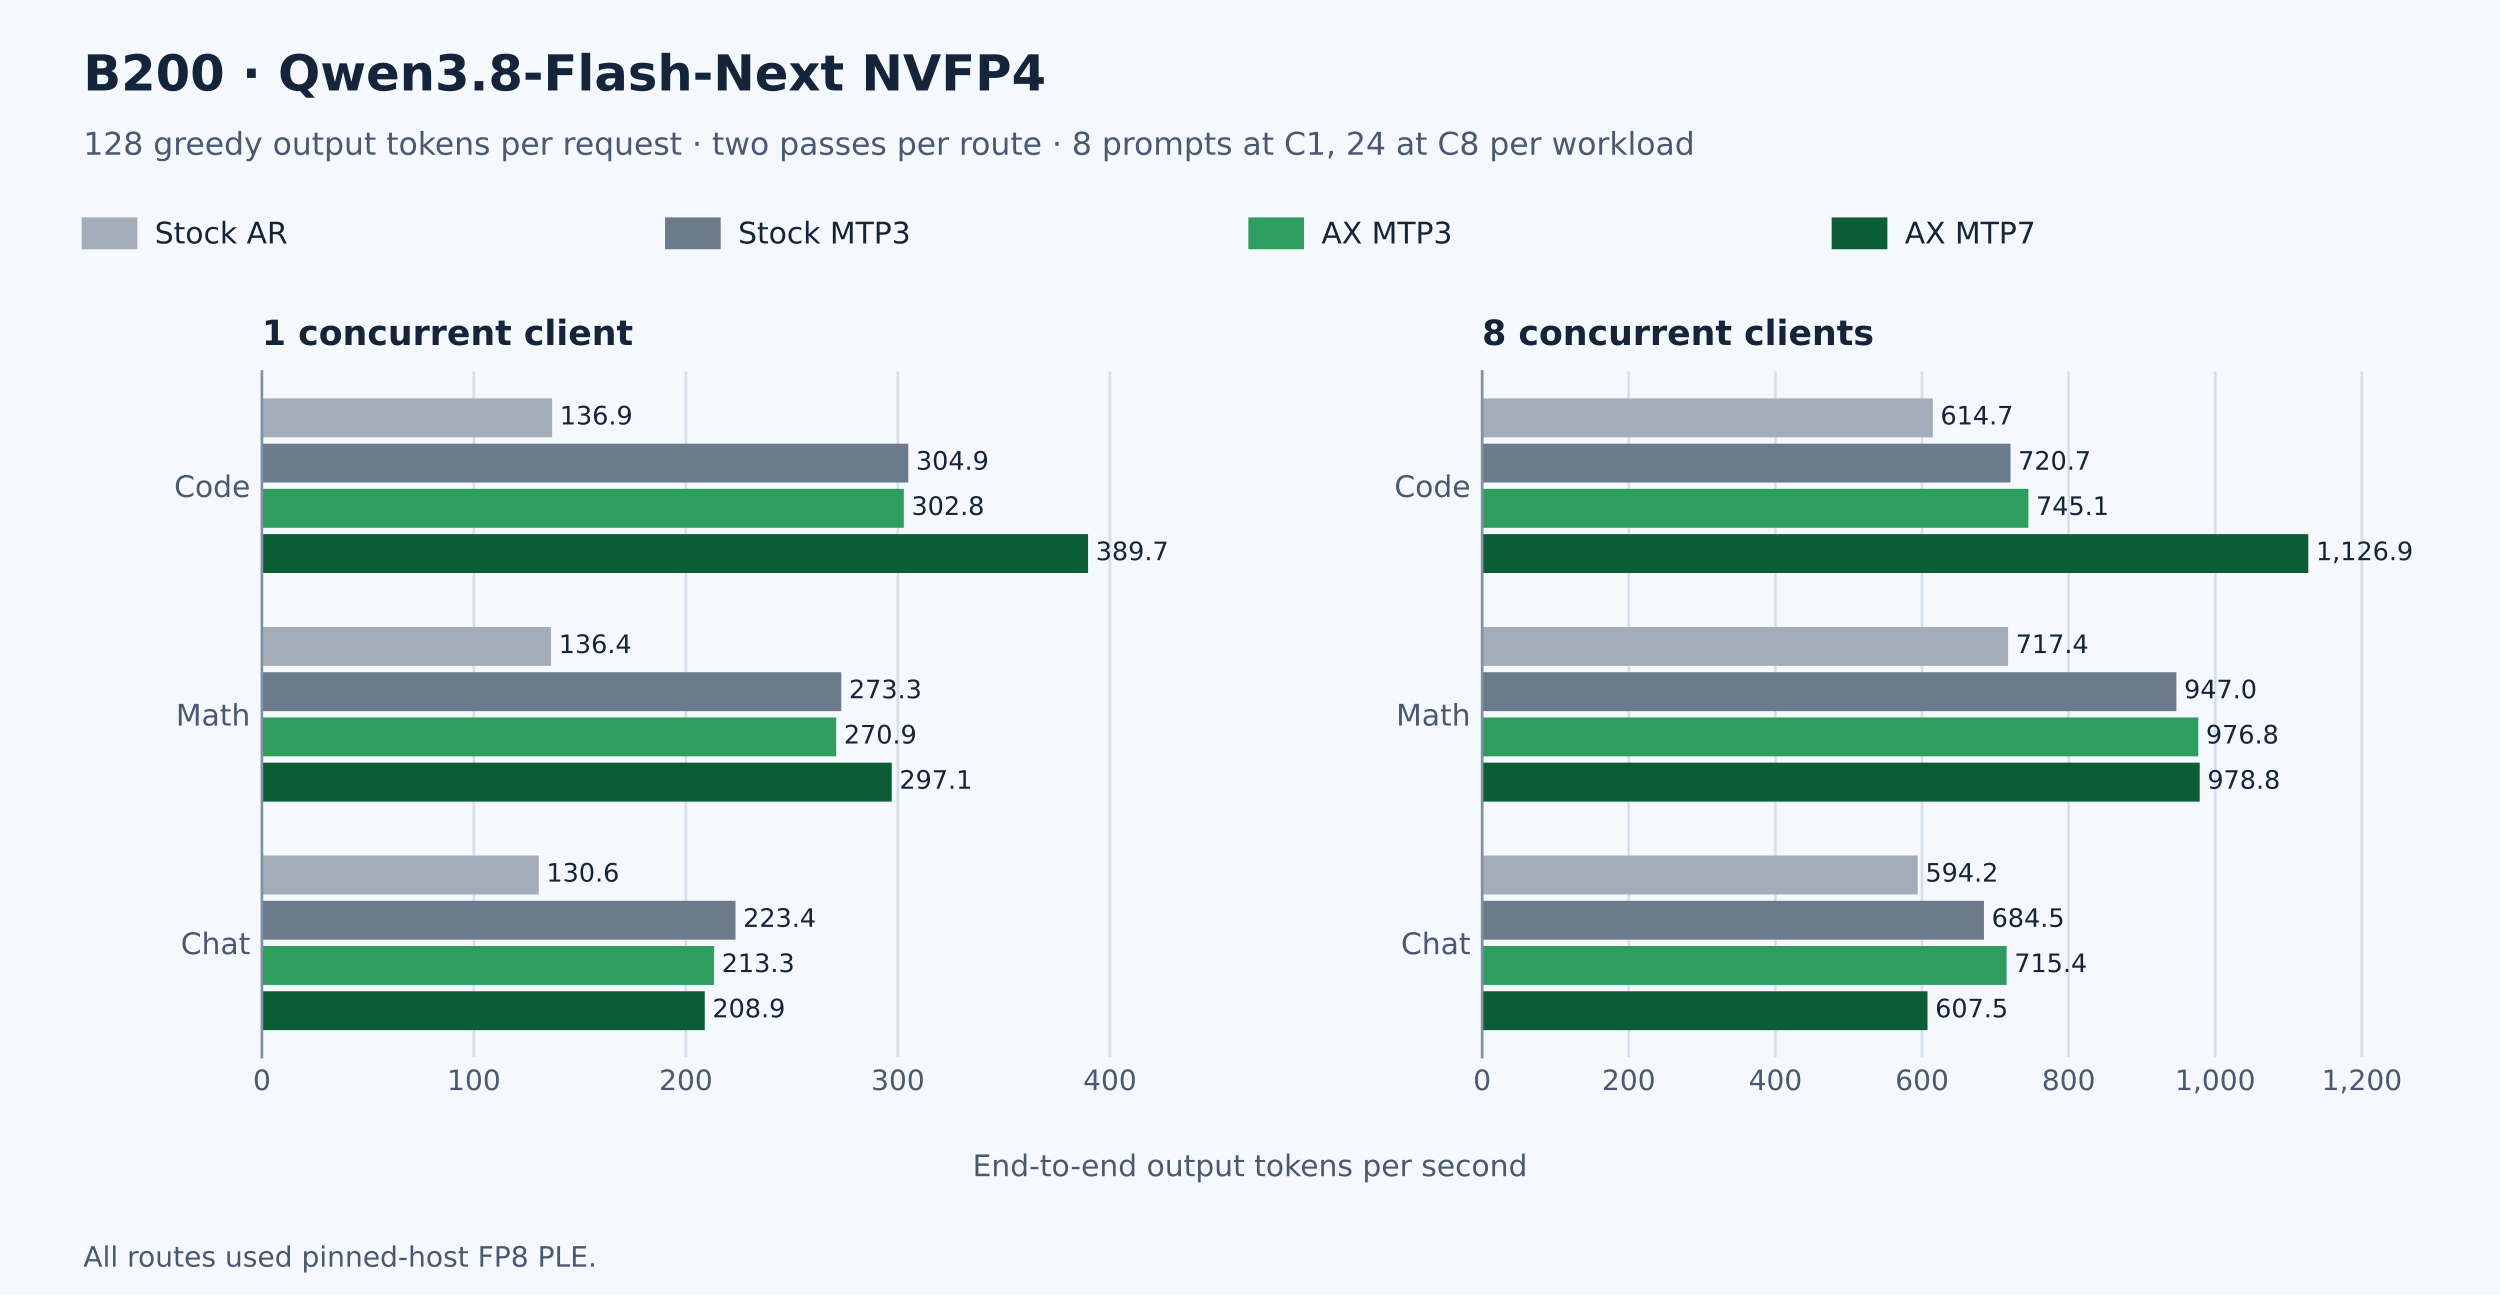
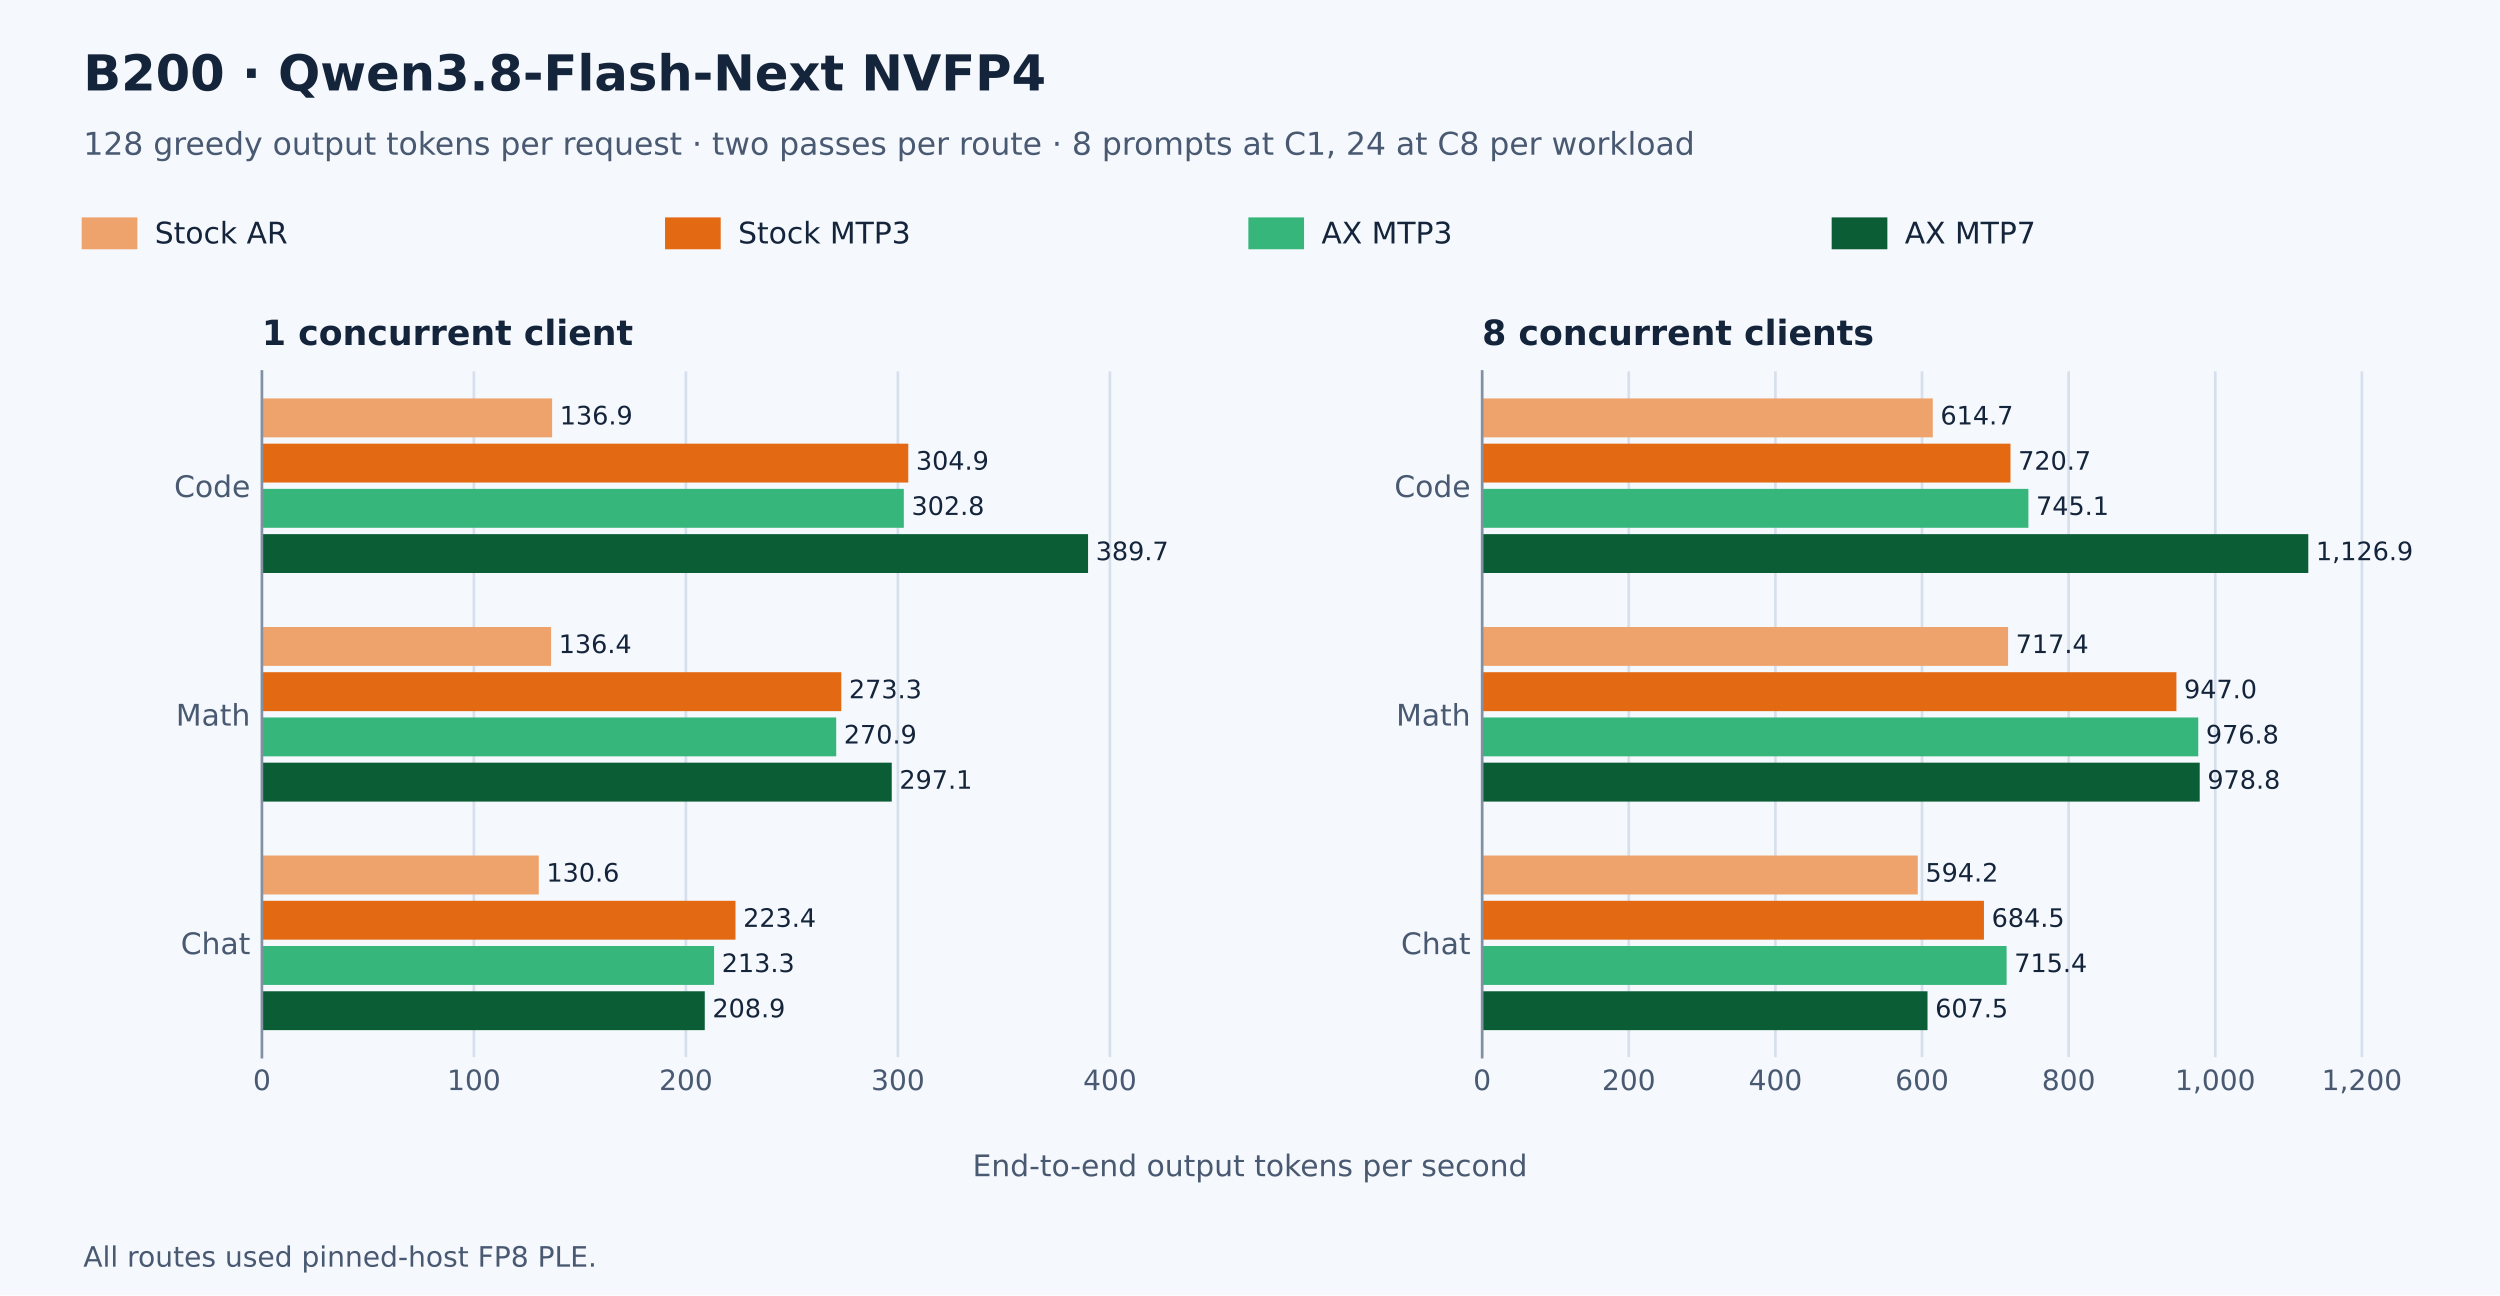
<svg xmlns="http://www.w3.org/2000/svg" width="756pt" height="391.68pt" viewBox="0 0 756 391.68" version="1.1">
  <defs>
    <style type="text/css">*{stroke-linejoin: round; stroke-linecap: butt}</style>
  </defs>
  <g id="figure_1">
    <g id="patch_1">
      <path d="M 0 391.68  L 756 391.68  L 756 0  L 0 0  z " style="fill: #f5f8fc" />
    </g>
    <g id="axes_1">
      <g id="patch_2">
        <path d="M 79.2 319.68  L 369 319.68  L 369 112.32  L 79.2 112.32  z " style="fill: #f5f8fc" />
      </g>
      <g id="matplotlib.axis_1">
        <g id="xtick_1">
          <g id="line2d_1">
            <path d="M 79.2 319.68  L 79.2 112.32  " clip-path="url(#pade0952672)" style="fill: none; stroke: #d6dfec; stroke-width: 0.8; stroke-linecap: square" />
          </g>
          <g id="line2d_2" />
          <g id="text_1">
            <text style="font-size: 8.5px; font-family: 'DejaVu Sans', 'Helvetica Neue', Helvetica, Arial, sans-serif; text-anchor: middle; fill: #485971" x="79.2" y="329.638" transform="rotate(-0 79.2 329.638)">0</text>
          </g>
        </g>
        <g id="xtick_2">
          <g id="line2d_3">
            <path d="M 143.308 319.68  L 143.308 112.32  " clip-path="url(#pade0952672)" style="fill: none; stroke: #d6dfec; stroke-width: 0.8; stroke-linecap: square" />
          </g>
          <g id="line2d_4" />
          <g id="text_2">
            <text style="font-size: 8.5px; font-family: 'DejaVu Sans', 'Helvetica Neue', Helvetica, Arial, sans-serif; text-anchor: middle; fill: #485971" x="143.308" y="329.638" transform="rotate(-0 143.3077 329.638)">100</text>
          </g>
        </g>
        <g id="xtick_3">
          <g id="line2d_5">
            <path d="M 207.415 319.68  L 207.415 112.32  " clip-path="url(#pade0952672)" style="fill: none; stroke: #d6dfec; stroke-width: 0.8; stroke-linecap: square" />
          </g>
          <g id="line2d_6" />
          <g id="text_3">
            <text style="font-size: 8.5px; font-family: 'DejaVu Sans', 'Helvetica Neue', Helvetica, Arial, sans-serif; text-anchor: middle; fill: #485971" x="207.415" y="329.638" transform="rotate(-0 207.4153 329.638)">200</text>
          </g>
        </g>
        <g id="xtick_4">
          <g id="line2d_7">
            <path d="M 271.523 319.68  L 271.523 112.32  " clip-path="url(#pade0952672)" style="fill: none; stroke: #d6dfec; stroke-width: 0.8; stroke-linecap: square" />
          </g>
          <g id="line2d_8" />
          <g id="text_4">
            <text style="font-size: 8.5px; font-family: 'DejaVu Sans', 'Helvetica Neue', Helvetica, Arial, sans-serif; text-anchor: middle; fill: #485971" x="271.523" y="329.638" transform="rotate(-0 271.523 329.638)">300</text>
          </g>
        </g>
        <g id="xtick_5">
          <g id="line2d_9">
            <path d="M 335.631 319.68  L 335.631 112.32  " clip-path="url(#pade0952672)" style="fill: none; stroke: #d6dfec; stroke-width: 0.8; stroke-linecap: square" />
          </g>
          <g id="line2d_10" />
          <g id="text_5">
            <text style="font-size: 8.5px; font-family: 'DejaVu Sans', 'Helvetica Neue', Helvetica, Arial, sans-serif; text-anchor: middle; fill: #485971" x="335.631" y="329.638" transform="rotate(-0 335.6307 329.638)">400</text>
          </g>
        </g>
      </g>
      <g id="matplotlib.axis_2">
        <g id="ytick_1">
          <g id="line2d_11" />
          <g id="text_6">
            <text style="font-size: 9px; font-family: 'DejaVu Sans', 'Helvetica Neue', Helvetica, Arial, sans-serif; text-anchor: end; fill: #485971" x="75.7" y="150.299" transform="rotate(-0 75.7 150.2993)">Code</text>
          </g>
        </g>
        <g id="ytick_2">
          <g id="line2d_12" />
          <g id="text_7">
            <text style="font-size: 9px; font-family: 'DejaVu Sans', 'Helvetica Neue', Helvetica, Arial, sans-serif; text-anchor: end; fill: #485971" x="75.7" y="219.419" transform="rotate(-0 75.7 219.4193)">Math</text>
          </g>
        </g>
        <g id="ytick_3">
          <g id="line2d_13" />
          <g id="text_8">
            <text style="font-size: 9px; font-family: 'DejaVu Sans', 'Helvetica Neue', Helvetica, Arial, sans-serif; text-anchor: end; fill: #485971" x="75.7" y="288.539" transform="rotate(-0 75.7 288.5393)">Chat</text>
          </g>
        </g>
      </g>
      <g id="patch_3">
-         <path d="M 79.2 120.478  L 166.963 120.478  L 166.963 132.242  L 79.2 132.242  z " clip-path="url(#pade0952672)" style="fill: #a3adb9" />
+         <path d="M 79.2 120.478  L 166.963 120.478  L 166.963 132.242  L 79.2 132.242  z " clip-path="url(#pade0952672)" style="fill: #eea36c" />
      </g>
      <g id="patch_4">
-         <path d="M 79.2 134.158  L 274.664 134.158  L 274.664 145.922  L 79.2 145.922  z " clip-path="url(#pade0952672)" style="fill: #6b7a8d" />
+         <path d="M 79.2 134.158  L 274.664 134.158  L 274.664 145.922  L 79.2 145.922  z " clip-path="url(#pade0952672)" style="fill: #e36a12" />
      </g>
      <g id="patch_5">
-         <path d="M 79.2 147.838  L 273.318 147.838  L 273.318 159.602  L 79.2 159.602  z " clip-path="url(#pade0952672)" style="fill: #2e9e5f" />
+         <path d="M 79.2 147.838  L 273.318 147.838  L 273.318 159.602  L 79.2 159.602  z " clip-path="url(#pade0952672)" style="fill: #37b67c" />
      </g>
      <g id="patch_6">
        <path d="M 79.2 161.518  L 329.028 161.518  L 329.028 173.282  L 79.2 173.282  z " clip-path="url(#pade0952672)" style="fill: #0b5d36" />
      </g>
      <g id="patch_7">
-         <path d="M 79.2 189.598  L 166.643 189.598  L 166.643 201.362  L 79.2 201.362  z " clip-path="url(#pade0952672)" style="fill: #a3adb9" />
+         <path d="M 79.2 189.598  L 166.643 189.598  L 166.643 201.362  L 79.2 201.362  z " clip-path="url(#pade0952672)" style="fill: #eea36c" />
      </g>
      <g id="patch_8">
-         <path d="M 79.2 203.278  L 254.406 203.278  L 254.406 215.042  L 79.2 215.042  z " clip-path="url(#pade0952672)" style="fill: #6b7a8d" />
+         <path d="M 79.2 203.278  L 254.406 203.278  L 254.406 215.042  L 79.2 215.042  z " clip-path="url(#pade0952672)" style="fill: #e36a12" />
      </g>
      <g id="patch_9">
-         <path d="M 79.2 216.958  L 252.868 216.958  L 252.868 228.722  L 79.2 228.722  z " clip-path="url(#pade0952672)" style="fill: #2e9e5f" />
+         <path d="M 79.2 216.958  L 252.868 216.958  L 252.868 228.722  L 79.2 228.722  z " clip-path="url(#pade0952672)" style="fill: #37b67c" />
      </g>
      <g id="patch_10">
        <path d="M 79.2 230.638  L 269.664 230.638  L 269.664 242.402  L 79.2 242.402  z " clip-path="url(#pade0952672)" style="fill: #0b5d36" />
      </g>
      <g id="patch_11">
-         <path d="M 79.2 258.718  L 162.925 258.718  L 162.925 270.482  L 79.2 270.482  z " clip-path="url(#pade0952672)" style="fill: #a3adb9" />
+         <path d="M 79.2 258.718  L 162.925 258.718  L 162.925 270.482  L 79.2 270.482  z " clip-path="url(#pade0952672)" style="fill: #eea36c" />
      </g>
      <g id="patch_12">
-         <path d="M 79.2 272.398  L 222.417 272.398  L 222.417 284.162  L 79.2 284.162  z " clip-path="url(#pade0952672)" style="fill: #6b7a8d" />
+         <path d="M 79.2 272.398  L 222.417 272.398  L 222.417 284.162  L 79.2 284.162  z " clip-path="url(#pade0952672)" style="fill: #e36a12" />
      </g>
      <g id="patch_13">
-         <path d="M 79.2 286.078  L 215.942 286.078  L 215.942 297.842  L 79.2 297.842  z " clip-path="url(#pade0952672)" style="fill: #2e9e5f" />
+         <path d="M 79.2 286.078  L 215.942 286.078  L 215.942 297.842  L 79.2 297.842  z " clip-path="url(#pade0952672)" style="fill: #37b67c" />
      </g>
      <g id="patch_14">
        <path d="M 79.2 299.758  L 213.121 299.758  L 213.121 311.522  L 79.2 311.522  z " clip-path="url(#pade0952672)" style="fill: #0b5d36" />
      </g>
      <g id="patch_15">
        <path d="M 79.2 319.68  L 79.2 112.32  " style="fill: none; stroke: #8191a3; stroke-width: 0.8; stroke-linejoin: miter; stroke-linecap: square" />
      </g>
      <g id="text_9">
        <text style="font-size: 7.7px; font-family: 'DejaVu Sans', 'Helvetica Neue', Helvetica, Arial, sans-serif; text-anchor: start; fill: #14243b" x="169.282" y="128.36" transform="rotate(-0 169.2818 128.3602)">136.9</text>
      </g>
      <g id="text_10">
        <text style="font-size: 7.7px; font-family: 'DejaVu Sans', 'Helvetica Neue', Helvetica, Arial, sans-serif; text-anchor: start; fill: #14243b" x="276.983" y="142.04" transform="rotate(-0 276.9827 142.0402)">304.9</text>
      </g>
      <g id="text_11">
        <text style="font-size: 7.7px; font-family: 'DejaVu Sans', 'Helvetica Neue', Helvetica, Arial, sans-serif; text-anchor: start; fill: #14243b" x="275.636" y="155.72" transform="rotate(-0 275.6364 155.7202)">302.8</text>
      </g>
      <g id="text_12">
        <text style="font-size: 7.7px; font-family: 'DejaVu Sans', 'Helvetica Neue', Helvetica, Arial, sans-serif; text-anchor: start; fill: #14243b" x="331.346" y="169.4" transform="rotate(-0 331.346 169.4002)">389.7</text>
      </g>
      <g id="text_13">
        <text style="font-size: 7.7px; font-family: 'DejaVu Sans', 'Helvetica Neue', Helvetica, Arial, sans-serif; text-anchor: start; fill: #14243b" x="168.961" y="197.48" transform="rotate(-0 168.9613 197.4802)">136.4</text>
      </g>
      <g id="text_14">
        <text style="font-size: 7.7px; font-family: 'DejaVu Sans', 'Helvetica Neue', Helvetica, Arial, sans-serif; text-anchor: start; fill: #14243b" x="256.725" y="211.16" transform="rotate(-0 256.7247 211.1602)">273.3</text>
      </g>
      <g id="text_15">
        <text style="font-size: 7.7px; font-family: 'DejaVu Sans', 'Helvetica Neue', Helvetica, Arial, sans-serif; text-anchor: start; fill: #14243b" x="255.186" y="224.84" transform="rotate(-0 255.1861 224.8402)">270.9</text>
      </g>
      <g id="text_16">
        <text style="font-size: 7.7px; font-family: 'DejaVu Sans', 'Helvetica Neue', Helvetica, Arial, sans-serif; text-anchor: start; fill: #14243b" x="271.982" y="238.52" transform="rotate(-0 271.9823 238.5202)">297.1</text>
      </g>
      <g id="text_17">
        <text style="font-size: 7.7px; font-family: 'DejaVu Sans', 'Helvetica Neue', Helvetica, Arial, sans-serif; text-anchor: start; fill: #14243b" x="165.243" y="266.6" transform="rotate(-0 165.243 266.6002)">130.6</text>
      </g>
      <g id="text_18">
        <text style="font-size: 7.7px; font-family: 'DejaVu Sans', 'Helvetica Neue', Helvetica, Arial, sans-serif; text-anchor: start; fill: #14243b" x="224.735" y="280.28" transform="rotate(-0 224.7349 280.2802)">223.4</text>
      </g>
      <g id="text_19">
        <text style="font-size: 7.7px; font-family: 'DejaVu Sans', 'Helvetica Neue', Helvetica, Arial, sans-serif; text-anchor: start; fill: #14243b" x="218.26" y="293.96" transform="rotate(-0 218.2601 293.9602)">213.3</text>
      </g>
      <g id="text_20">
        <text style="font-size: 7.7px; font-family: 'DejaVu Sans', 'Helvetica Neue', Helvetica, Arial, sans-serif; text-anchor: start; fill: #14243b" x="215.439" y="307.64" transform="rotate(-0 215.4393 307.6402)">208.9</text>
      </g>
      <g id="text_21">
        <text style="font-weight: 700; font-size: 10.5px; font-family: 'DejaVu Sans', 'Helvetica Neue', Helvetica, Arial, sans-serif; text-anchor: start; fill: #14243b" x="79.2" y="104.32" transform="rotate(-0 79.2 104.32)">1 concurrent client</text>
      </g>
    </g>
    <g id="axes_2">
      <g id="patch_16">
        <path d="M 448.2 319.68  L 738 319.68  L 738 112.32  L 448.2 112.32  z " style="fill: #f5f8fc" />
      </g>
      <g id="matplotlib.axis_3">
        <g id="xtick_6">
          <g id="line2d_14">
            <path d="M 448.2 319.68  L 448.2 112.32  " clip-path="url(#pde6394ee99)" style="fill: none; stroke: #d6dfec; stroke-width: 0.8; stroke-linecap: square" />
          </g>
          <g id="line2d_15" />
          <g id="text_22">
            <text style="font-size: 8.5px; font-family: 'DejaVu Sans', 'Helvetica Neue', Helvetica, Arial, sans-serif; text-anchor: middle; fill: #485971" x="448.2" y="329.638" transform="rotate(-0 448.2 329.638)">0</text>
          </g>
        </g>
        <g id="xtick_7">
          <g id="line2d_16">
            <path d="M 492.539 319.68  L 492.539 112.32  " clip-path="url(#pde6394ee99)" style="fill: none; stroke: #d6dfec; stroke-width: 0.8; stroke-linecap: square" />
          </g>
          <g id="line2d_17" />
          <g id="text_23">
            <text style="font-size: 8.5px; font-family: 'DejaVu Sans', 'Helvetica Neue', Helvetica, Arial, sans-serif; text-anchor: middle; fill: #485971" x="492.539" y="329.638" transform="rotate(-0 492.5389 329.638)">200</text>
          </g>
        </g>
        <g id="xtick_8">
          <g id="line2d_18">
            <path d="M 536.878 319.68  L 536.878 112.32  " clip-path="url(#pde6394ee99)" style="fill: none; stroke: #d6dfec; stroke-width: 0.8; stroke-linecap: square" />
          </g>
          <g id="line2d_19" />
          <g id="text_24">
            <text style="font-size: 8.5px; font-family: 'DejaVu Sans', 'Helvetica Neue', Helvetica, Arial, sans-serif; text-anchor: middle; fill: #485971" x="536.878" y="329.638" transform="rotate(-0 536.8778 329.638)">400</text>
          </g>
        </g>
        <g id="xtick_9">
          <g id="line2d_20">
            <path d="M 581.217 319.68  L 581.217 112.32  " clip-path="url(#pde6394ee99)" style="fill: none; stroke: #d6dfec; stroke-width: 0.8; stroke-linecap: square" />
          </g>
          <g id="line2d_21" />
          <g id="text_25">
            <text style="font-size: 8.5px; font-family: 'DejaVu Sans', 'Helvetica Neue', Helvetica, Arial, sans-serif; text-anchor: middle; fill: #485971" x="581.217" y="329.638" transform="rotate(-0 581.2167 329.638)">600</text>
          </g>
        </g>
        <g id="xtick_10">
          <g id="line2d_22">
            <path d="M 625.556 319.68  L 625.556 112.32  " clip-path="url(#pde6394ee99)" style="fill: none; stroke: #d6dfec; stroke-width: 0.8; stroke-linecap: square" />
          </g>
          <g id="line2d_23" />
          <g id="text_26">
            <text style="font-size: 8.5px; font-family: 'DejaVu Sans', 'Helvetica Neue', Helvetica, Arial, sans-serif; text-anchor: middle; fill: #485971" x="625.556" y="329.638" transform="rotate(-0 625.5556 329.638)">800</text>
          </g>
        </g>
        <g id="xtick_11">
          <g id="line2d_24">
            <path d="M 669.895 319.68  L 669.895 112.32  " clip-path="url(#pde6394ee99)" style="fill: none; stroke: #d6dfec; stroke-width: 0.8; stroke-linecap: square" />
          </g>
          <g id="line2d_25" />
          <g id="text_27">
            <text style="font-size: 8.5px; font-family: 'DejaVu Sans', 'Helvetica Neue', Helvetica, Arial, sans-serif; text-anchor: middle; fill: #485971" x="669.895" y="329.638" transform="rotate(-0 669.8945 329.638)">1,000</text>
          </g>
        </g>
        <g id="xtick_12">
          <g id="line2d_26">
            <path d="M 714.233 319.68  L 714.233 112.32  " clip-path="url(#pde6394ee99)" style="fill: none; stroke: #d6dfec; stroke-width: 0.8; stroke-linecap: square" />
          </g>
          <g id="line2d_27" />
          <g id="text_28">
            <text style="font-size: 8.5px; font-family: 'DejaVu Sans', 'Helvetica Neue', Helvetica, Arial, sans-serif; text-anchor: middle; fill: #485971" x="714.233" y="329.638" transform="rotate(-0 714.2335 329.638)">1,200</text>
          </g>
        </g>
      </g>
      <g id="matplotlib.axis_4">
        <g id="ytick_4">
          <g id="line2d_28" />
          <g id="text_29">
            <text style="font-size: 9px; font-family: 'DejaVu Sans', 'Helvetica Neue', Helvetica, Arial, sans-serif; text-anchor: end; fill: #485971" x="444.7" y="150.299" transform="rotate(-0 444.7 150.2993)">Code</text>
          </g>
        </g>
        <g id="ytick_5">
          <g id="line2d_29" />
          <g id="text_30">
            <text style="font-size: 9px; font-family: 'DejaVu Sans', 'Helvetica Neue', Helvetica, Arial, sans-serif; text-anchor: end; fill: #485971" x="444.7" y="219.419" transform="rotate(-0 444.7 219.4193)">Math</text>
          </g>
        </g>
        <g id="ytick_6">
          <g id="line2d_30" />
          <g id="text_31">
            <text style="font-size: 9px; font-family: 'DejaVu Sans', 'Helvetica Neue', Helvetica, Arial, sans-serif; text-anchor: end; fill: #485971" x="444.7" y="288.539" transform="rotate(-0 444.7 288.5393)">Chat</text>
          </g>
        </g>
      </g>
      <g id="patch_17">
-         <path d="M 448.2 120.478  L 584.476 120.478  L 584.476 132.242  L 448.2 132.242  z " clip-path="url(#pde6394ee99)" style="fill: #a3adb9" />
+         <path d="M 448.2 120.478  L 584.476 120.478  L 584.476 132.242  L 448.2 132.242  z " clip-path="url(#pde6394ee99)" style="fill: #eea36c" />
      </g>
      <g id="patch_18">
-         <path d="M 448.2 134.158  L 607.975 134.158  L 607.975 145.922  L 448.2 145.922  z " clip-path="url(#pde6394ee99)" style="fill: #6b7a8d" />
+         <path d="M 448.2 134.158  L 607.975 134.158  L 607.975 145.922  L 448.2 145.922  z " clip-path="url(#pde6394ee99)" style="fill: #e36a12" />
      </g>
      <g id="patch_19">
-         <path d="M 448.2 147.838  L 613.385 147.838  L 613.385 159.602  L 448.2 159.602  z " clip-path="url(#pde6394ee99)" style="fill: #2e9e5f" />
+         <path d="M 448.2 147.838  L 613.385 147.838  L 613.385 159.602  L 448.2 159.602  z " clip-path="url(#pde6394ee99)" style="fill: #37b67c" />
      </g>
      <g id="patch_20">
        <path d="M 448.2 161.518  L 698.028 161.518  L 698.028 173.282  L 448.2 173.282  z " clip-path="url(#pde6394ee99)" style="fill: #0b5d36" />
      </g>
      <g id="patch_21">
-         <path d="M 448.2 189.598  L 607.244 189.598  L 607.244 201.362  L 448.2 201.362  z " clip-path="url(#pde6394ee99)" style="fill: #a3adb9" />
+         <path d="M 448.2 189.598  L 607.244 189.598  L 607.244 201.362  L 448.2 201.362  z " clip-path="url(#pde6394ee99)" style="fill: #eea36c" />
      </g>
      <g id="patch_22">
-         <path d="M 448.2 203.278  L 658.145 203.278  L 658.145 215.042  L 448.2 215.042  z " clip-path="url(#pde6394ee99)" style="fill: #6b7a8d" />
+         <path d="M 448.2 203.278  L 658.145 203.278  L 658.145 215.042  L 448.2 215.042  z " clip-path="url(#pde6394ee99)" style="fill: #e36a12" />
      </g>
      <g id="patch_23">
-         <path d="M 448.2 216.958  L 664.751 216.958  L 664.751 228.722  L 448.2 228.722  z " clip-path="url(#pde6394ee99)" style="fill: #2e9e5f" />
+         <path d="M 448.2 216.958  L 664.751 216.958  L 664.751 228.722  L 448.2 228.722  z " clip-path="url(#pde6394ee99)" style="fill: #37b67c" />
      </g>
      <g id="patch_24">
        <path d="M 448.2 230.638  L 665.195 230.638  L 665.195 242.402  L 448.2 242.402  z " clip-path="url(#pde6394ee99)" style="fill: #0b5d36" />
      </g>
      <g id="patch_25">
-         <path d="M 448.2 258.718  L 579.931 258.718  L 579.931 270.482  L 448.2 270.482  z " clip-path="url(#pde6394ee99)" style="fill: #a3adb9" />
+         <path d="M 448.2 258.718  L 579.931 258.718  L 579.931 270.482  L 448.2 270.482  z " clip-path="url(#pde6394ee99)" style="fill: #eea36c" />
      </g>
      <g id="patch_26">
-         <path d="M 448.2 272.398  L 599.95 272.398  L 599.95 284.162  L 448.2 284.162  z " clip-path="url(#pde6394ee99)" style="fill: #6b7a8d" />
+         <path d="M 448.2 272.398  L 599.95 272.398  L 599.95 284.162  L 448.2 284.162  z " clip-path="url(#pde6394ee99)" style="fill: #e36a12" />
      </g>
      <g id="patch_27">
-         <path d="M 448.2 286.078  L 606.8 286.078  L 606.8 297.842  L 448.2 297.842  z " clip-path="url(#pde6394ee99)" style="fill: #2e9e5f" />
+         <path d="M 448.2 286.078  L 606.8 286.078  L 606.8 297.842  L 448.2 297.842  z " clip-path="url(#pde6394ee99)" style="fill: #37b67c" />
      </g>
      <g id="patch_28">
        <path d="M 448.2 299.758  L 582.879 299.758  L 582.879 311.522  L 448.2 311.522  z " clip-path="url(#pde6394ee99)" style="fill: #0b5d36" />
      </g>
      <g id="patch_29">
        <path d="M 448.2 319.68  L 448.2 112.32  " style="fill: none; stroke: #8191a3; stroke-width: 0.8; stroke-linejoin: miter; stroke-linecap: square" />
      </g>
      <g id="text_32">
        <text style="font-size: 7.7px; font-family: 'DejaVu Sans', 'Helvetica Neue', Helvetica, Arial, sans-serif; text-anchor: start; fill: #14243b" x="586.794" y="128.36" transform="rotate(-0 586.794 128.3602)">614.7</text>
      </g>
      <g id="text_33">
        <text style="font-size: 7.7px; font-family: 'DejaVu Sans', 'Helvetica Neue', Helvetica, Arial, sans-serif; text-anchor: start; fill: #14243b" x="610.294" y="142.04" transform="rotate(-0 610.2937 142.0402)">720.7</text>
      </g>
      <g id="text_34">
        <text style="font-size: 7.7px; font-family: 'DejaVu Sans', 'Helvetica Neue', Helvetica, Arial, sans-serif; text-anchor: start; fill: #14243b" x="615.703" y="155.72" transform="rotate(-0 615.703 155.7202)">745.1</text>
      </g>
      <g id="text_35">
        <text style="font-size: 7.7px; font-family: 'DejaVu Sans', 'Helvetica Neue', Helvetica, Arial, sans-serif; text-anchor: start; fill: #14243b" x="700.346" y="169.4" transform="rotate(-0 700.346 169.4002)">1,126.9</text>
      </g>
      <g id="text_36">
        <text style="font-size: 7.7px; font-family: 'DejaVu Sans', 'Helvetica Neue', Helvetica, Arial, sans-serif; text-anchor: start; fill: #14243b" x="609.562" y="197.48" transform="rotate(-0 609.5621 197.4802)">717.4</text>
      </g>
      <g id="text_37">
        <text style="font-size: 7.7px; font-family: 'DejaVu Sans', 'Helvetica Neue', Helvetica, Arial, sans-serif; text-anchor: start; fill: #14243b" x="660.463" y="211.16" transform="rotate(-0 660.4631 211.1602)">947.0</text>
      </g>
      <g id="text_38">
        <text style="font-size: 7.7px; font-family: 'DejaVu Sans', 'Helvetica Neue', Helvetica, Arial, sans-serif; text-anchor: start; fill: #14243b" x="667.07" y="224.84" transform="rotate(-0 667.0696 224.8402)">976.8</text>
      </g>
      <g id="text_39">
        <text style="font-size: 7.7px; font-family: 'DejaVu Sans', 'Helvetica Neue', Helvetica, Arial, sans-serif; text-anchor: start; fill: #14243b" x="667.513" y="238.52" transform="rotate(-0 667.513 238.5202)">978.8</text>
      </g>
      <g id="text_40">
        <text style="font-size: 7.7px; font-family: 'DejaVu Sans', 'Helvetica Neue', Helvetica, Arial, sans-serif; text-anchor: start; fill: #14243b" x="582.249" y="266.6" transform="rotate(-0 582.2493 266.6002)">594.2</text>
      </g>
      <g id="text_41">
        <text style="font-size: 7.7px; font-family: 'DejaVu Sans', 'Helvetica Neue', Helvetica, Arial, sans-serif; text-anchor: start; fill: #14243b" x="602.268" y="280.28" transform="rotate(-0 602.2683 280.2802)">684.5</text>
      </g>
      <g id="text_42">
        <text style="font-size: 7.7px; font-family: 'DejaVu Sans', 'Helvetica Neue', Helvetica, Arial, sans-serif; text-anchor: start; fill: #14243b" x="609.119" y="293.96" transform="rotate(-0 609.1187 293.9602)">715.4</text>
      </g>
      <g id="text_43">
        <text style="font-size: 7.7px; font-family: 'DejaVu Sans', 'Helvetica Neue', Helvetica, Arial, sans-serif; text-anchor: start; fill: #14243b" x="585.198" y="307.64" transform="rotate(-0 585.1978 307.6402)">607.5</text>
      </g>
      <g id="text_44">
        <text style="font-weight: 700; font-size: 10.5px; font-family: 'DejaVu Sans', 'Helvetica Neue', Helvetica, Arial, sans-serif; text-anchor: start; fill: #14243b" x="448.2" y="104.32" transform="rotate(-0 448.2 104.32)">8 concurrent clients</text>
      </g>
    </g>
    <g id="patch_30">
-       <path d="M 25.2 74.88  L 41.04 74.88  L 41.04 66.24  L 25.2 66.24  z " style="fill: #a3adb9; stroke: #a3adb9; stroke-linejoin: miter" />
+       <path d="M 25.2 74.88  L 41.04 74.88  L 41.04 66.24  L 25.2 66.24  z " style="fill: #eea36c; stroke: #eea36c; stroke-linejoin: miter" />
    </g>
    <g id="patch_31">
-       <path d="M 201.6 74.88  L 217.44 74.88  L 217.44 66.24  L 201.6 66.24  z " style="fill: #6b7a8d; stroke: #6b7a8d; stroke-linejoin: miter" />
+       <path d="M 201.6 74.88  L 217.44 74.88  L 217.44 66.24  L 201.6 66.24  z " style="fill: #e36a12; stroke: #e36a12; stroke-linejoin: miter" />
    </g>
    <g id="patch_32">
-       <path d="M 378 74.88  L 393.84 74.88  L 393.84 66.24  L 378 66.24  z " style="fill: #2e9e5f; stroke: #2e9e5f; stroke-linejoin: miter" />
+       <path d="M 378 74.88  L 393.84 74.88  L 393.84 66.24  L 378 66.24  z " style="fill: #37b67c; stroke: #37b67c; stroke-linejoin: miter" />
    </g>
    <g id="patch_33">
      <path d="M 554.4 74.88  L 570.24 74.88  L 570.24 66.24  L 554.4 66.24  z " style="fill: #0b5d36; stroke: #0b5d36; stroke-linejoin: miter" />
    </g>
    <g id="text_45">
      <text style="font-weight: 700; font-size: 15px; font-family: 'DejaVu Sans', 'Helvetica Neue', Helvetica, Arial, sans-serif; text-anchor: start; fill: #14243b" x="25.2" y="27.36" transform="rotate(-0 25.2 27.36)">B200 · Qwen3.8-Flash-Next NVFP4</text>
    </g>
    <g id="text_46">
      <text style="font-size: 9.5px; font-family: 'DejaVu Sans', 'Helvetica Neue', Helvetica, Arial, sans-serif; text-anchor: start; fill: #485971" x="25.2" y="46.8" transform="rotate(-0 25.2 46.8)">128 greedy output tokens per request · two passes per route · 8 prompts at C1, 24 at C8 per workload</text>
    </g>
    <g id="text_47">
      <text style="font-size: 9px; font-family: 'DejaVu Sans', 'Helvetica Neue', Helvetica, Arial, sans-serif; text-anchor: start; fill: #14243b" x="46.8" y="73.618" transform="rotate(-0 46.8 73.61824)">Stock AR</text>
    </g>
    <g id="text_48">
      <text style="font-size: 9px; font-family: 'DejaVu Sans', 'Helvetica Neue', Helvetica, Arial, sans-serif; text-anchor: start; fill: #14243b" x="223.2" y="73.618" transform="rotate(-0 223.2 73.61824)">Stock MTP3</text>
    </g>
    <g id="text_49">
      <text style="font-size: 9px; font-family: 'DejaVu Sans', 'Helvetica Neue', Helvetica, Arial, sans-serif; text-anchor: start; fill: #14243b" x="399.6" y="73.618" transform="rotate(-0 399.6 73.61789)">AX MTP3</text>
    </g>
    <g id="text_50">
      <text style="font-size: 9px; font-family: 'DejaVu Sans', 'Helvetica Neue', Helvetica, Arial, sans-serif; text-anchor: start; fill: #14243b" x="576" y="73.618" transform="rotate(-0 576 73.61789)">AX MTP7</text>
    </g>
    <g id="text_51">
      <text style="font-size: 9px; font-family: 'DejaVu Sans', 'Helvetica Neue', Helvetica, Arial, sans-serif; text-anchor: middle; fill: #485971" x="378" y="355.68" transform="rotate(-0 378 355.68)">End-to-end output tokens per second</text>
    </g>
    <g id="text_52">
      <text style="font-size: 8.5px; font-family: 'DejaVu Sans', 'Helvetica Neue', Helvetica, Arial, sans-serif; text-anchor: start; fill: #485971" x="25.2" y="383.04" transform="rotate(-0 25.2 383.04)">All routes used pinned-host FP8 PLE.</text>
    </g>
  </g>
  <defs>
    <clipPath id="pade0952672">
      <rect x="79.2" y="112.32" width="289.8" height="207.36" />
    </clipPath>
    <clipPath id="pde6394ee99">
      <rect x="448.2" y="112.32" width="289.8" height="207.36" />
    </clipPath>
  </defs>
</svg>
